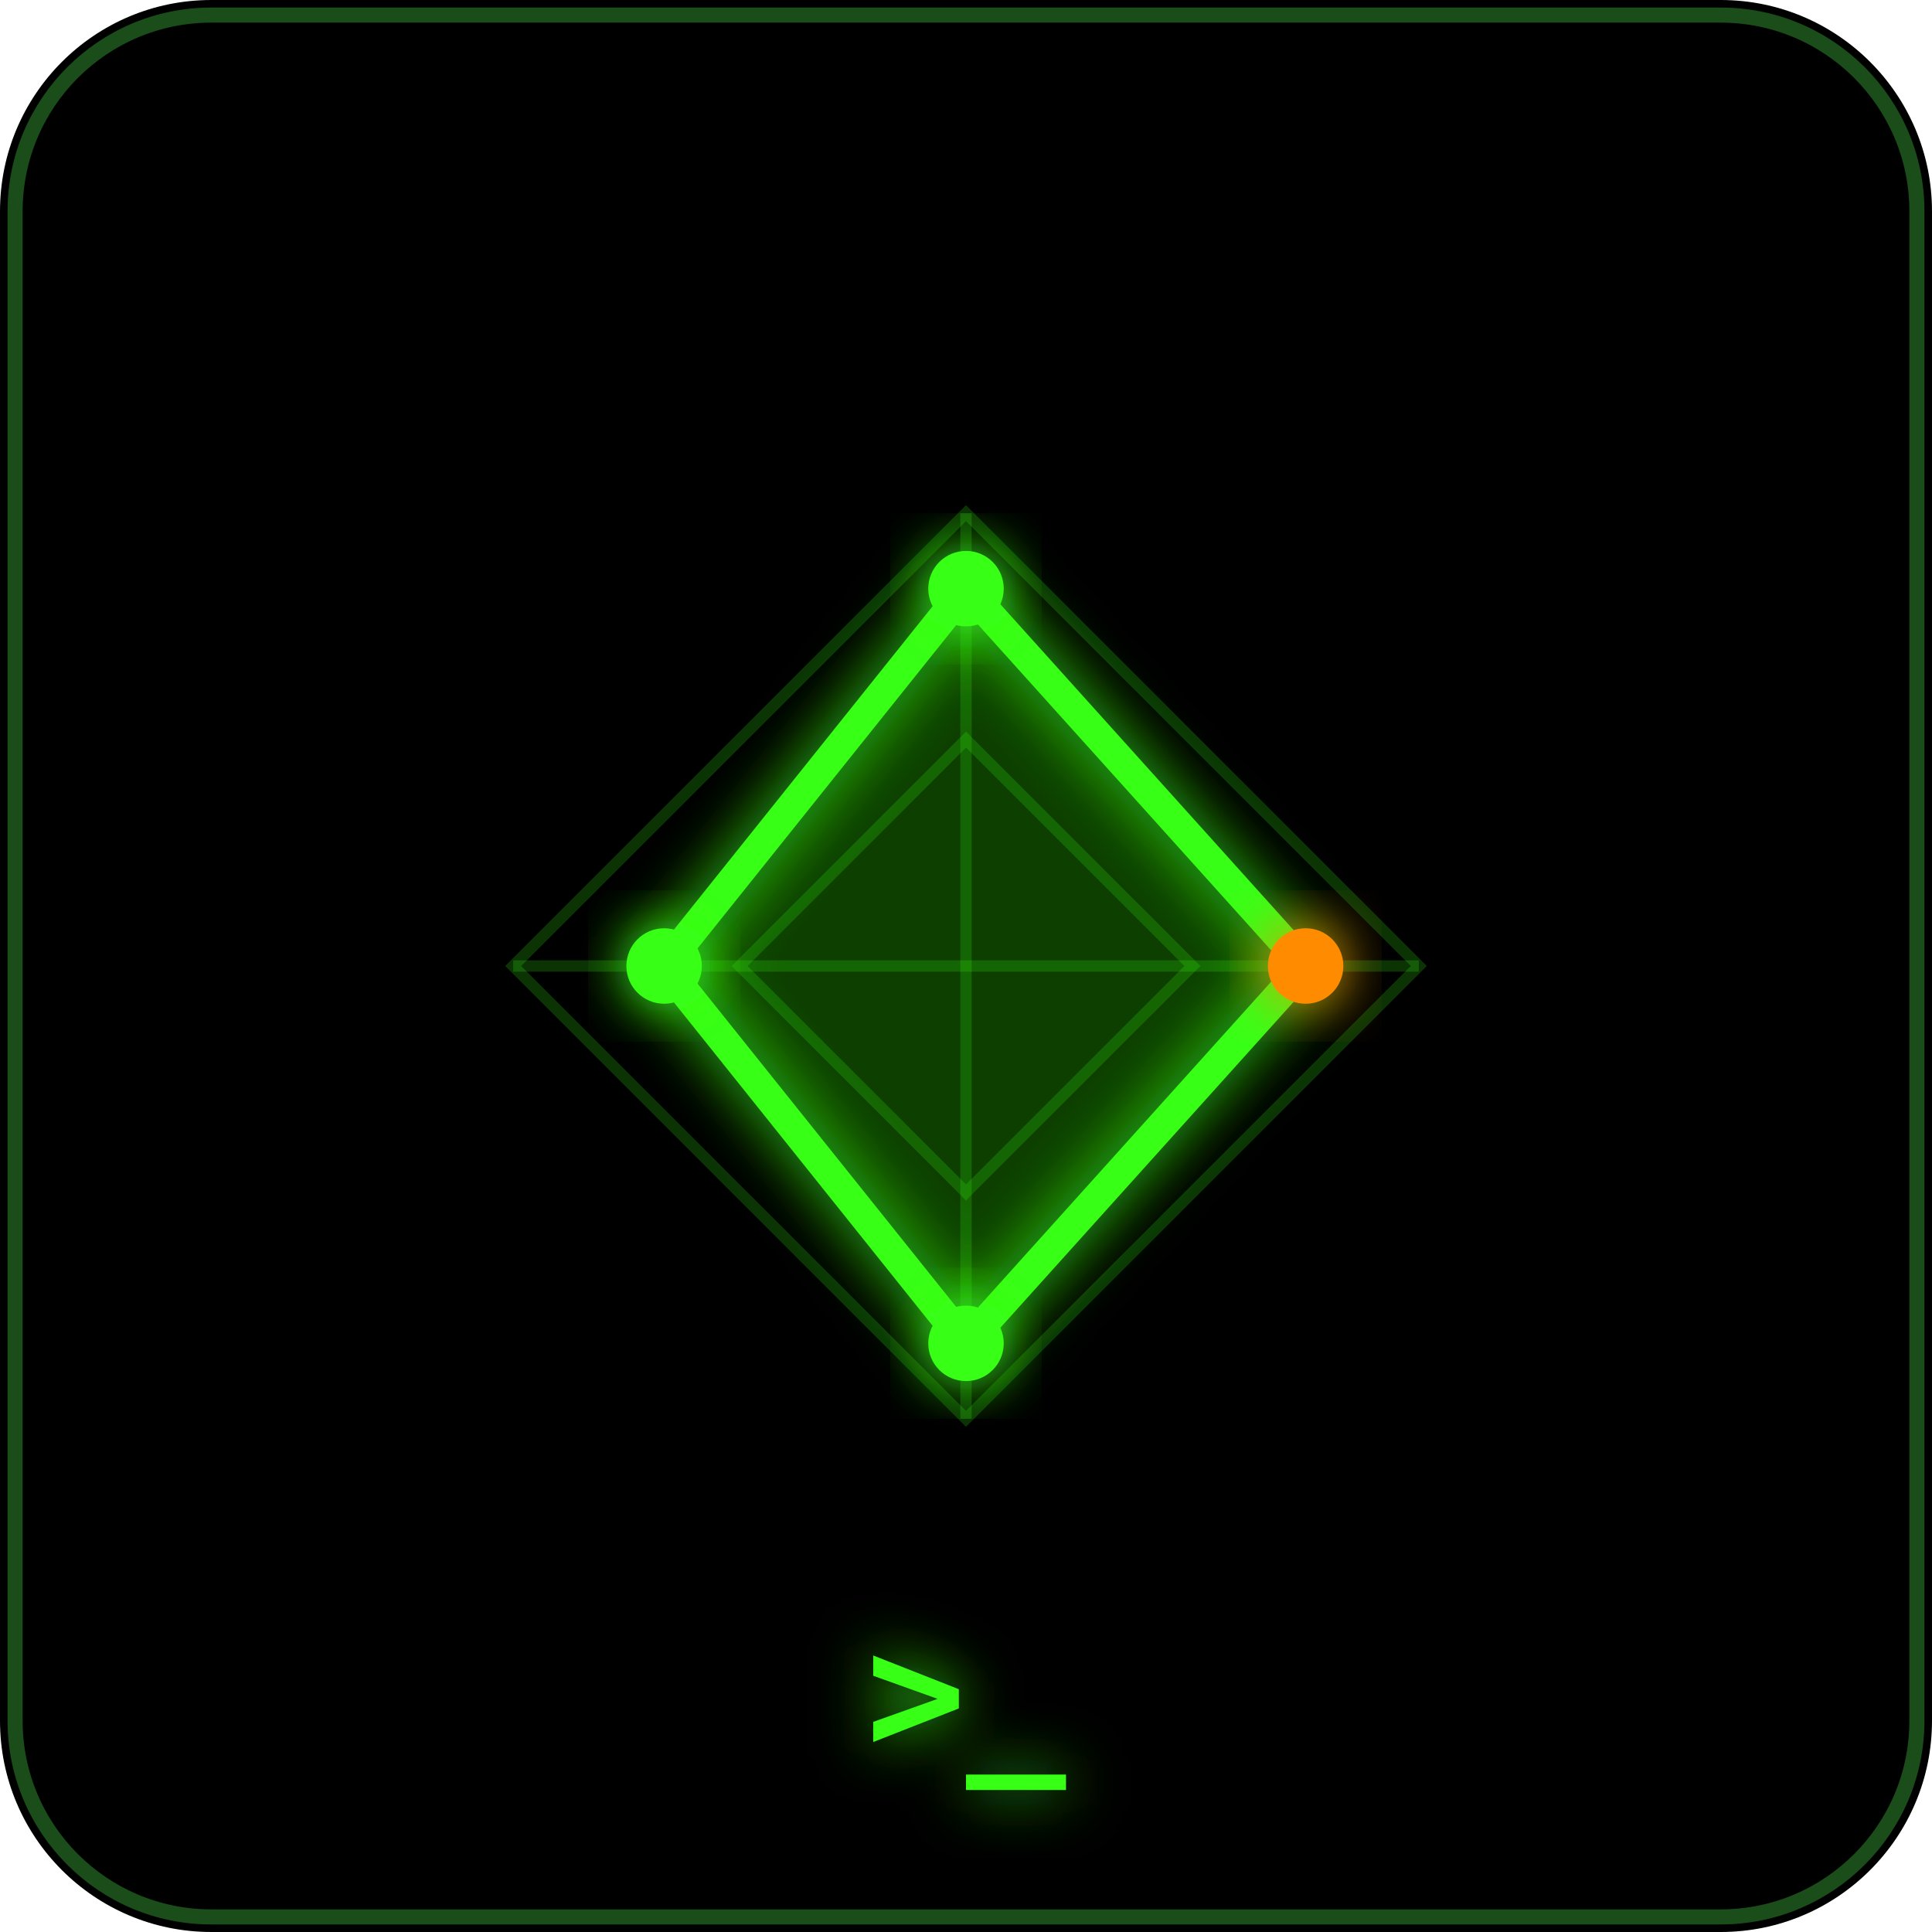
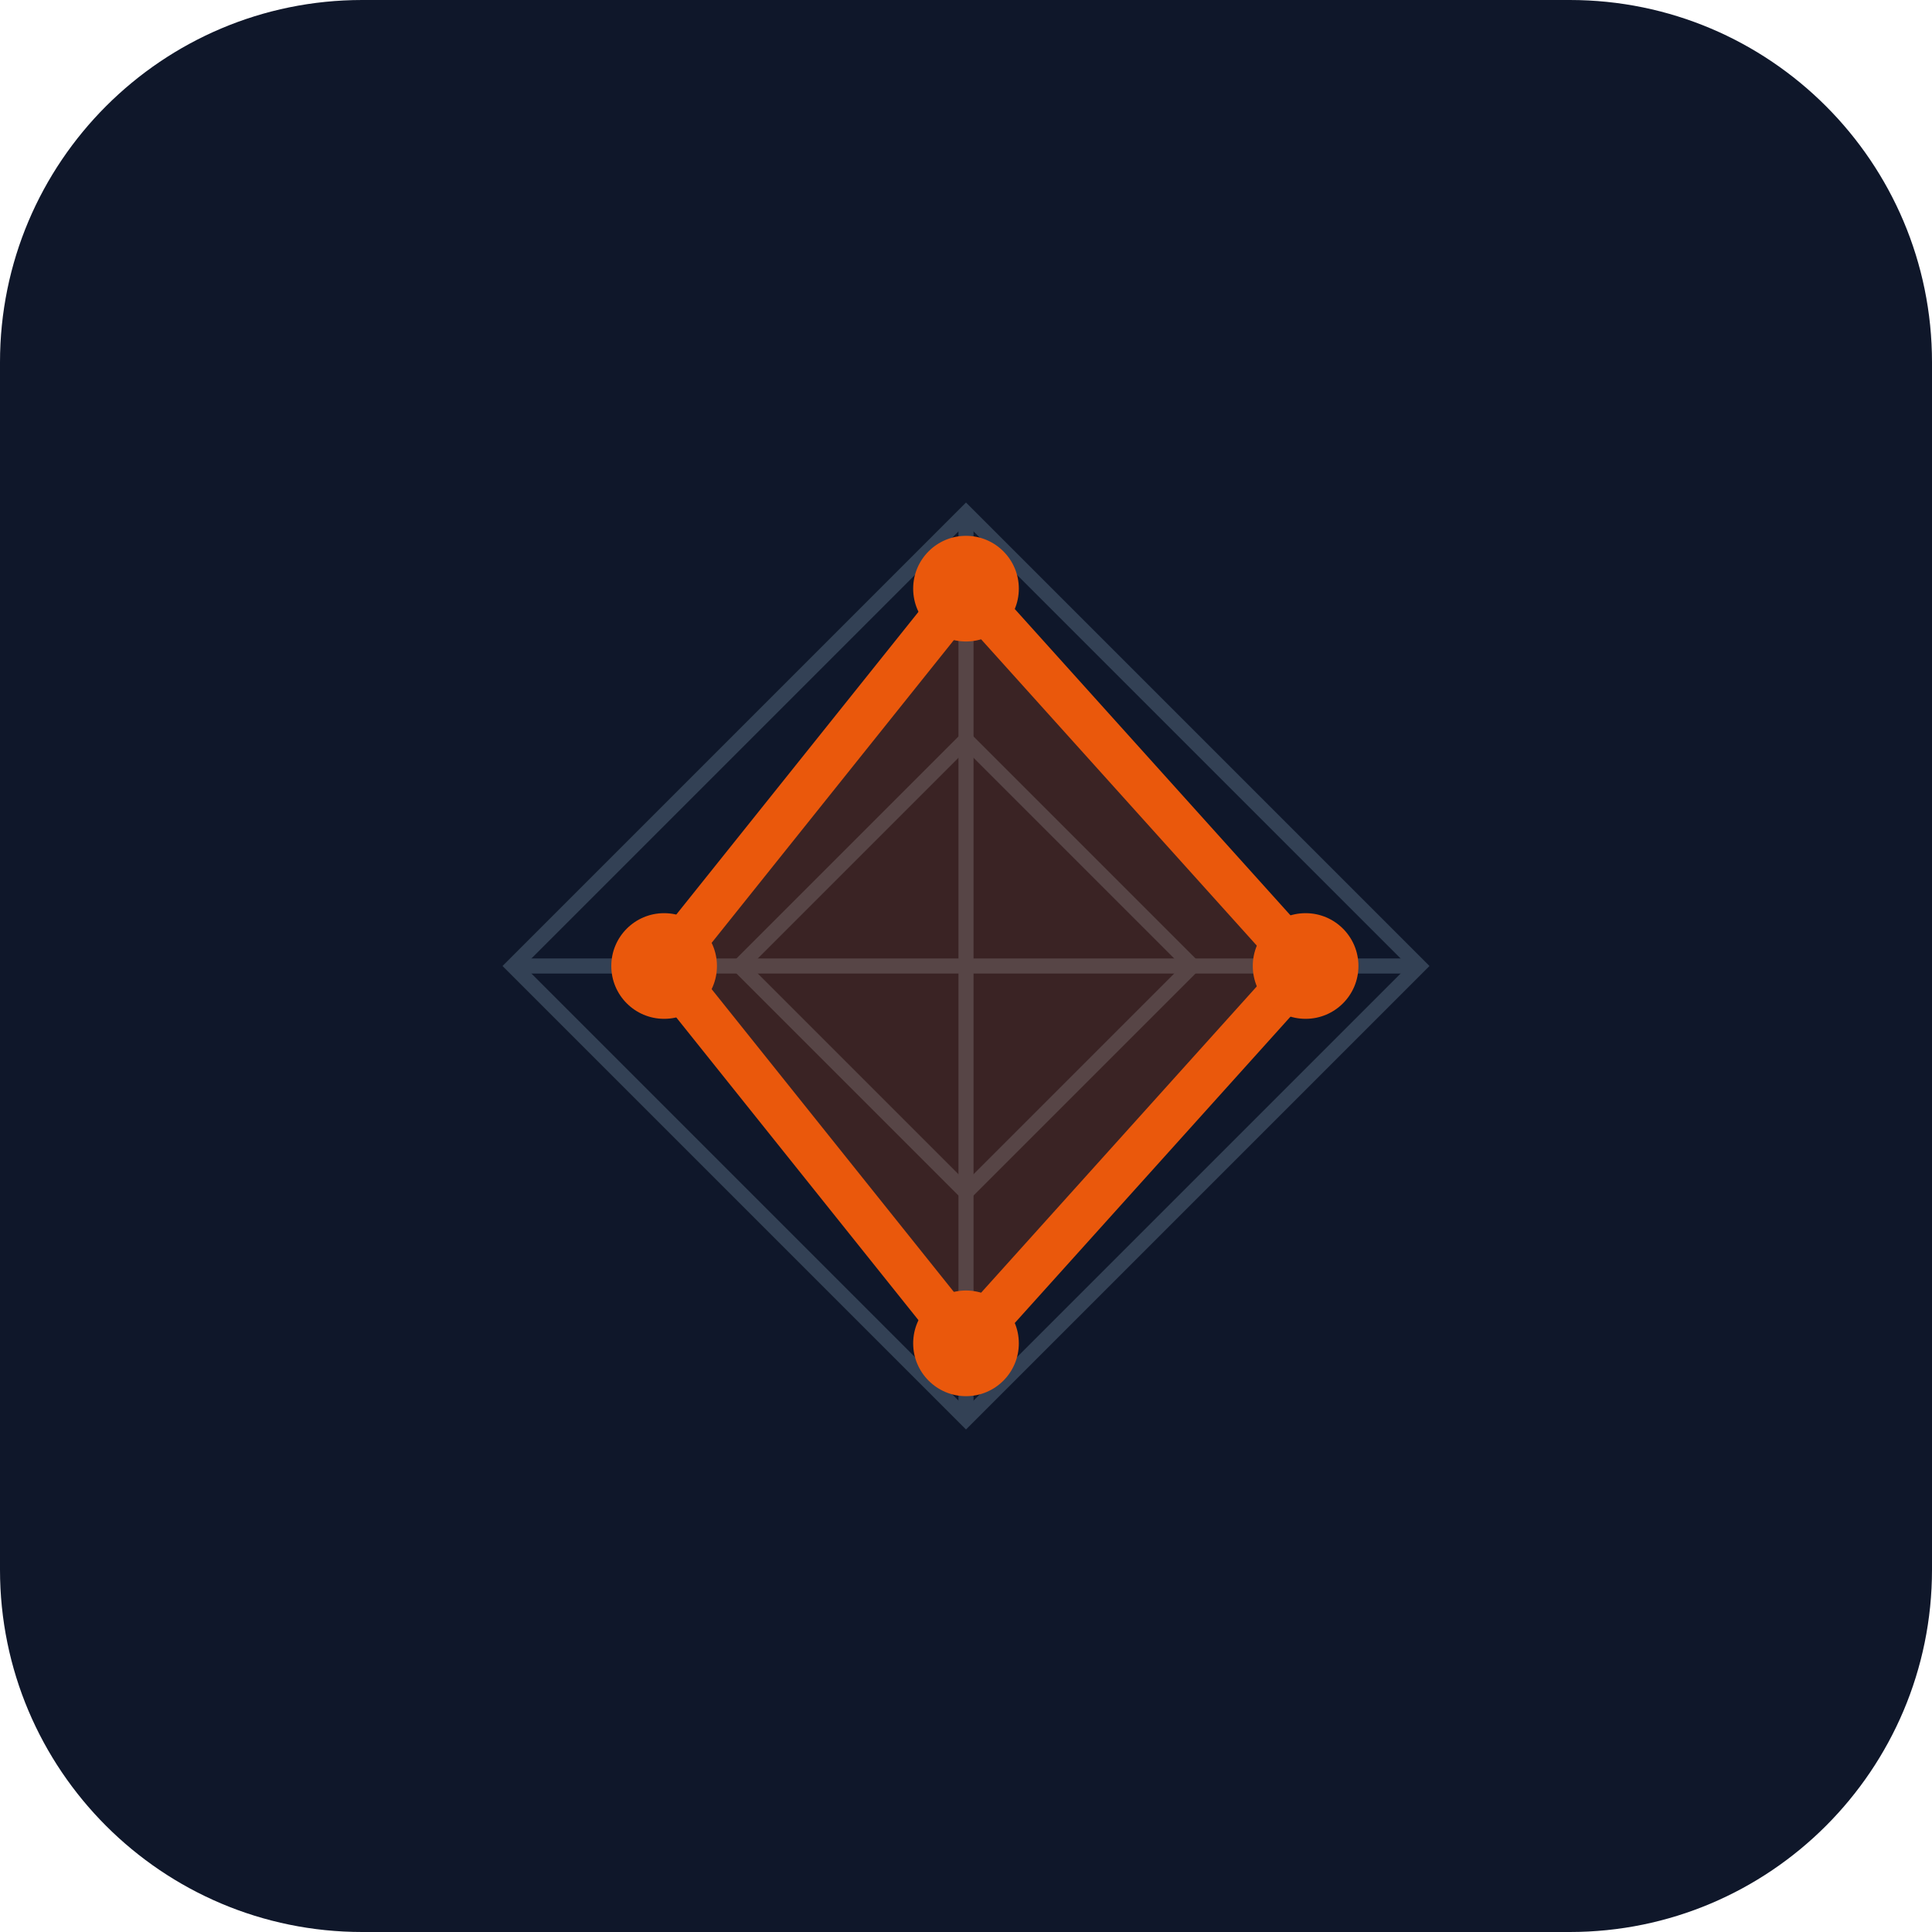
<svg xmlns="http://www.w3.org/2000/svg" width="256" height="256" viewBox="0 0 256 256">
-   <defs>
-     <filter id="glow" x="-50%" y="-50%" width="200%" height="200%">
-       <feGaussianBlur in="SourceGraphic" stdDeviation="4" result="blur" />
-       <feMerge>
-         <feMergeNode in="blur" />
-         <feMergeNode in="SourceGraphic" />
-       </feMerge>
-     </filter>
-   </defs>
-   <rect width="256" height="256" rx="28" fill="#000000" />
-   <rect x="2" y="2" width="252" height="252" rx="26" fill="none" stroke="#1a4d1a" stroke-width="2" />
-   <g stroke="#39ff1433" stroke-width="1.5">
+   <rect width="256" height="256" rx="48" fill="#0f172a" />
+   <g stroke="#334155" stroke-width="2">
    <polygon points="128,68 188,128 128,188 68,128" fill="none" />
    <polygon points="128,98 158,128 128,158 98,128" fill="none" />
    <line x1="128" y1="128" x2="128" y2="68" />
    <line x1="128" y1="128" x2="188" y2="128" />
    <line x1="128" y1="128" x2="128" y2="188" />
    <line x1="128" y1="128" x2="68" y2="128" />
  </g>
-   <polygon points="128,78 173,128 128,178 88,128" fill="#39ff1422" stroke="#39ff14" stroke-width="4" filter="url(#glow)" />
-   <circle cx="128" cy="78" r="5" fill="#39ff14" filter="url(#glow)" />
-   <circle cx="173" cy="128" r="5" fill="#ff8c00" filter="url(#glow)" />
-   <circle cx="128" cy="178" r="5" fill="#39ff14" filter="url(#glow)" />
-   <circle cx="88" cy="128" r="5" fill="#39ff14" filter="url(#glow)" />
-   <text x="128" y="232" font-family="ui-monospace, SFMono-Regular, Menlo, monospace" font-size="22" font-weight="700" fill="#39ff14" text-anchor="middle" filter="url(#glow)">&gt;_</text>
+   <polygon points="128,78 173,128 128,178 88,128" fill="#ea580c33" stroke="#ea580c" stroke-width="6" stroke-linejoin="round" />
+   <circle cx="128" cy="78" r="7" fill="#ea580c" />
+   <circle cx="173" cy="128" r="7" fill="#ea580c" />
+   <circle cx="128" cy="178" r="7" fill="#ea580c" />
+   <circle cx="88" cy="128" r="7" fill="#ea580c" />
</svg>
